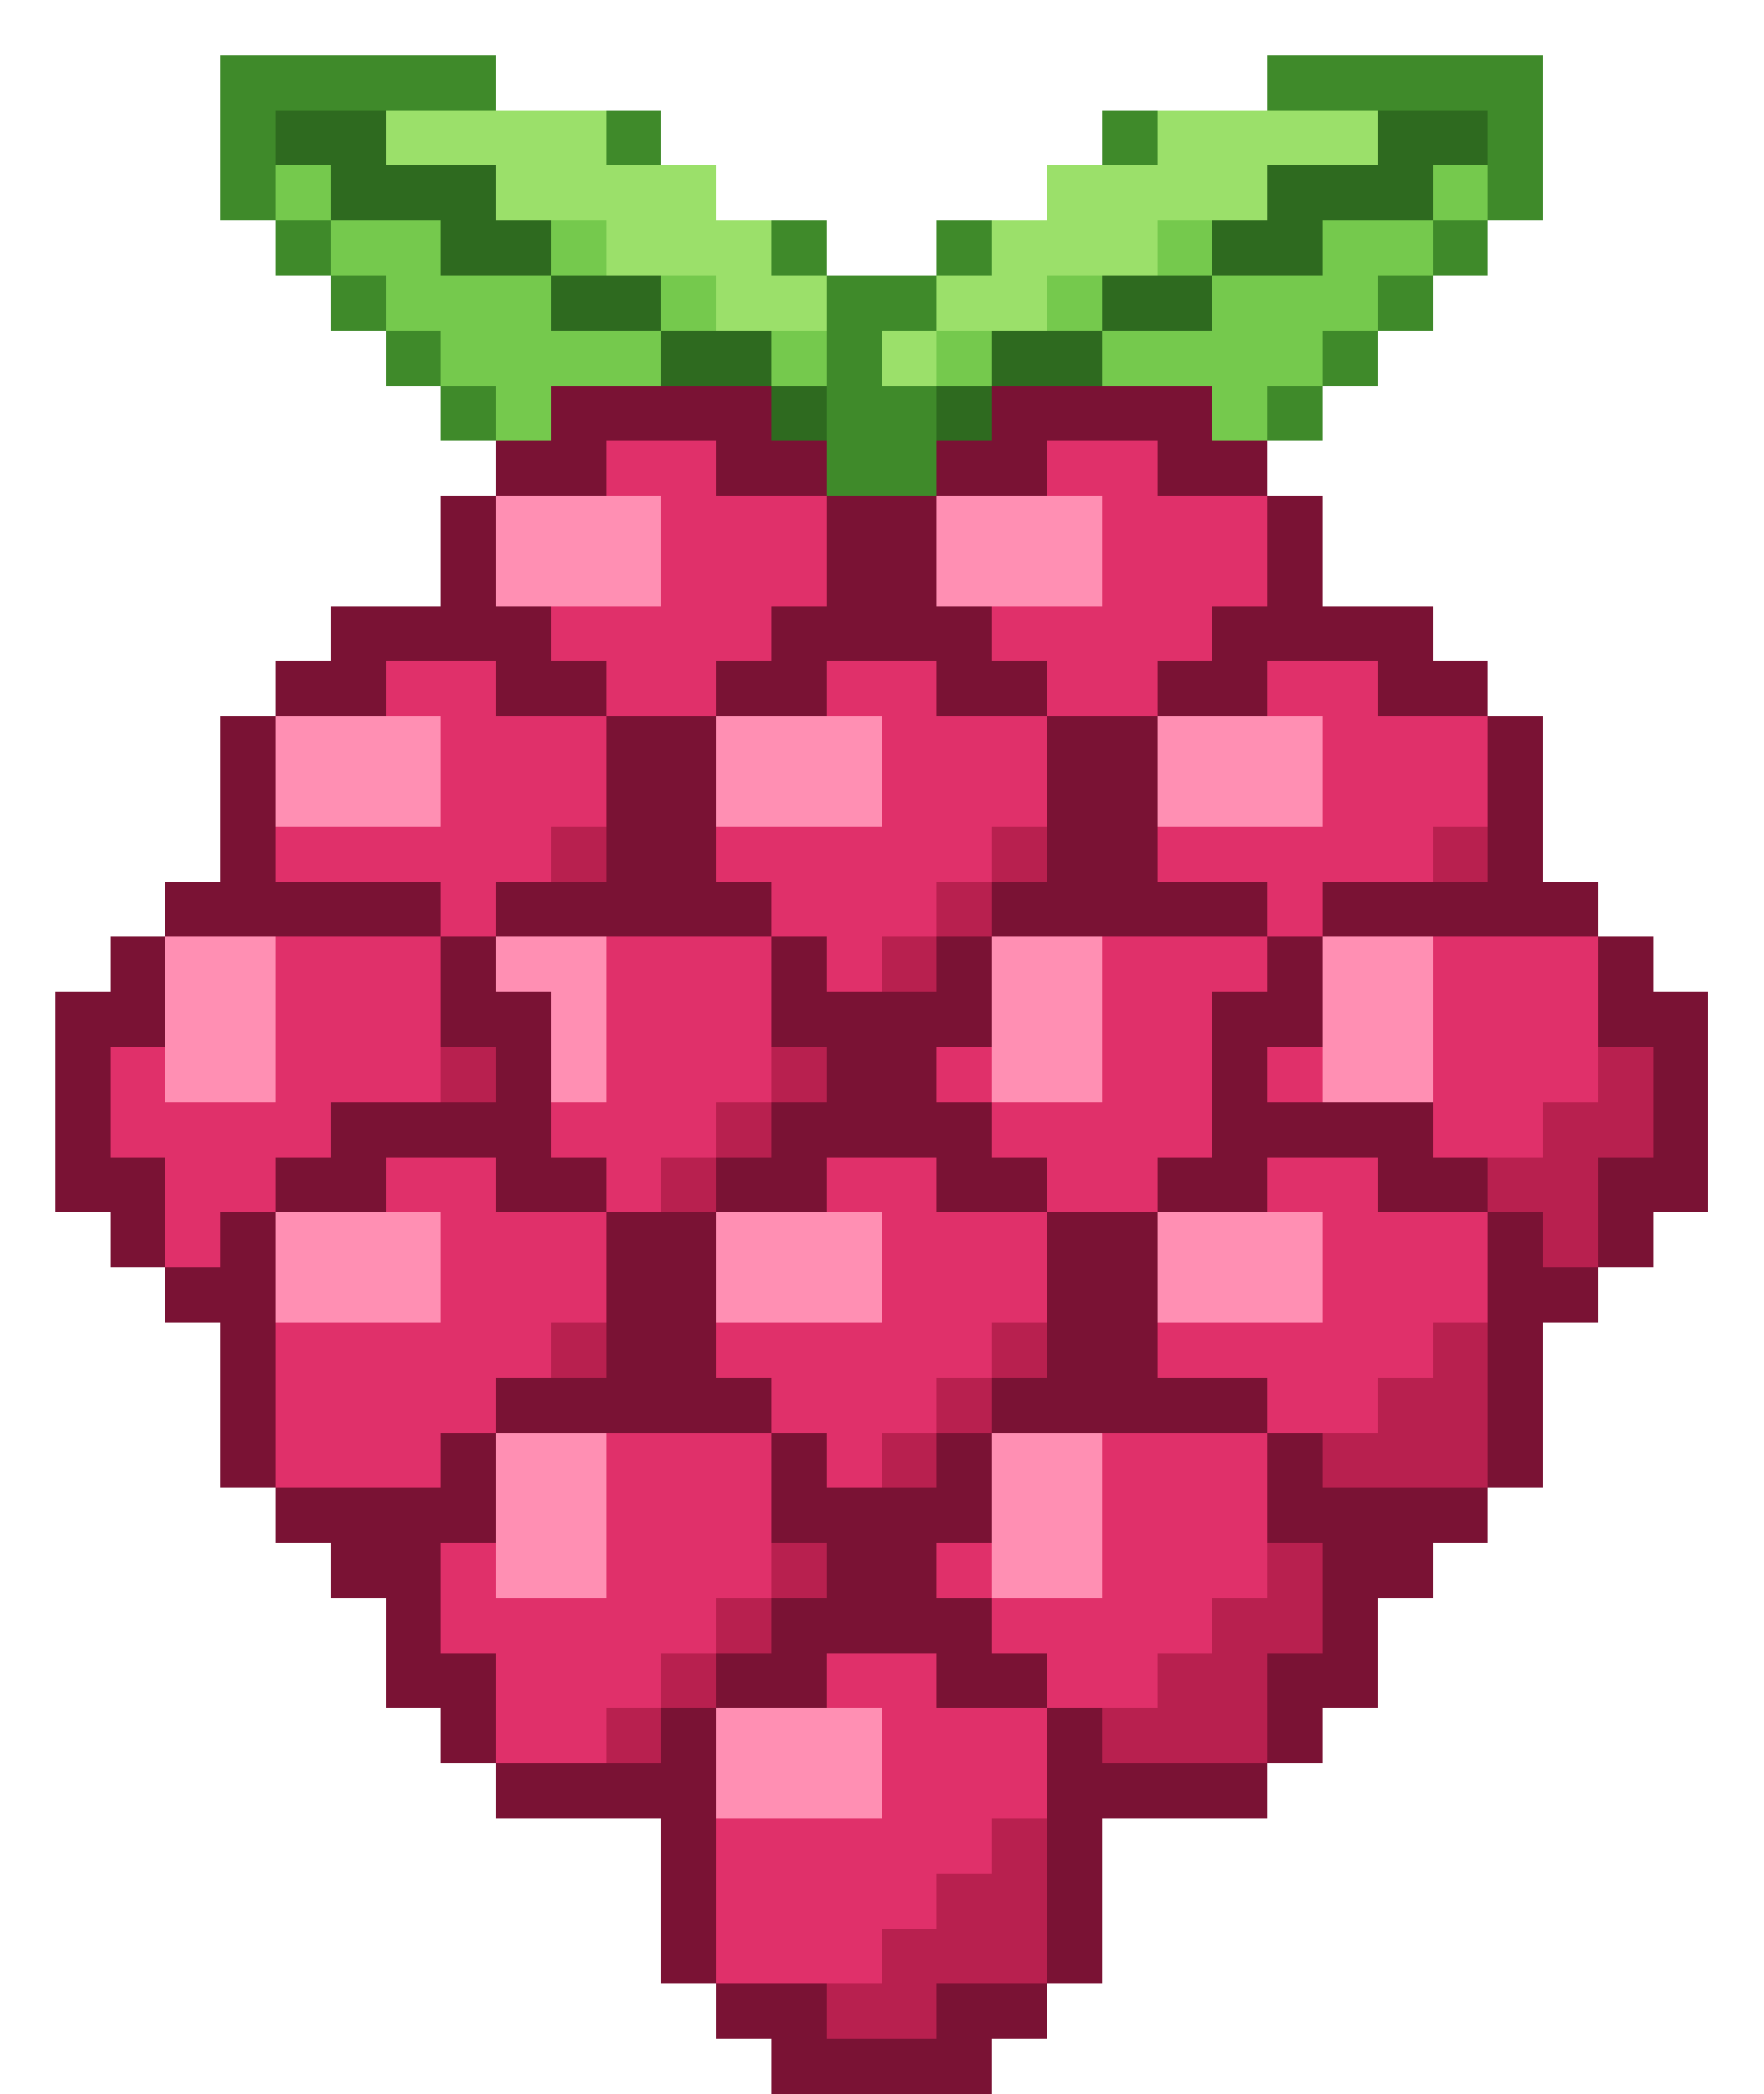
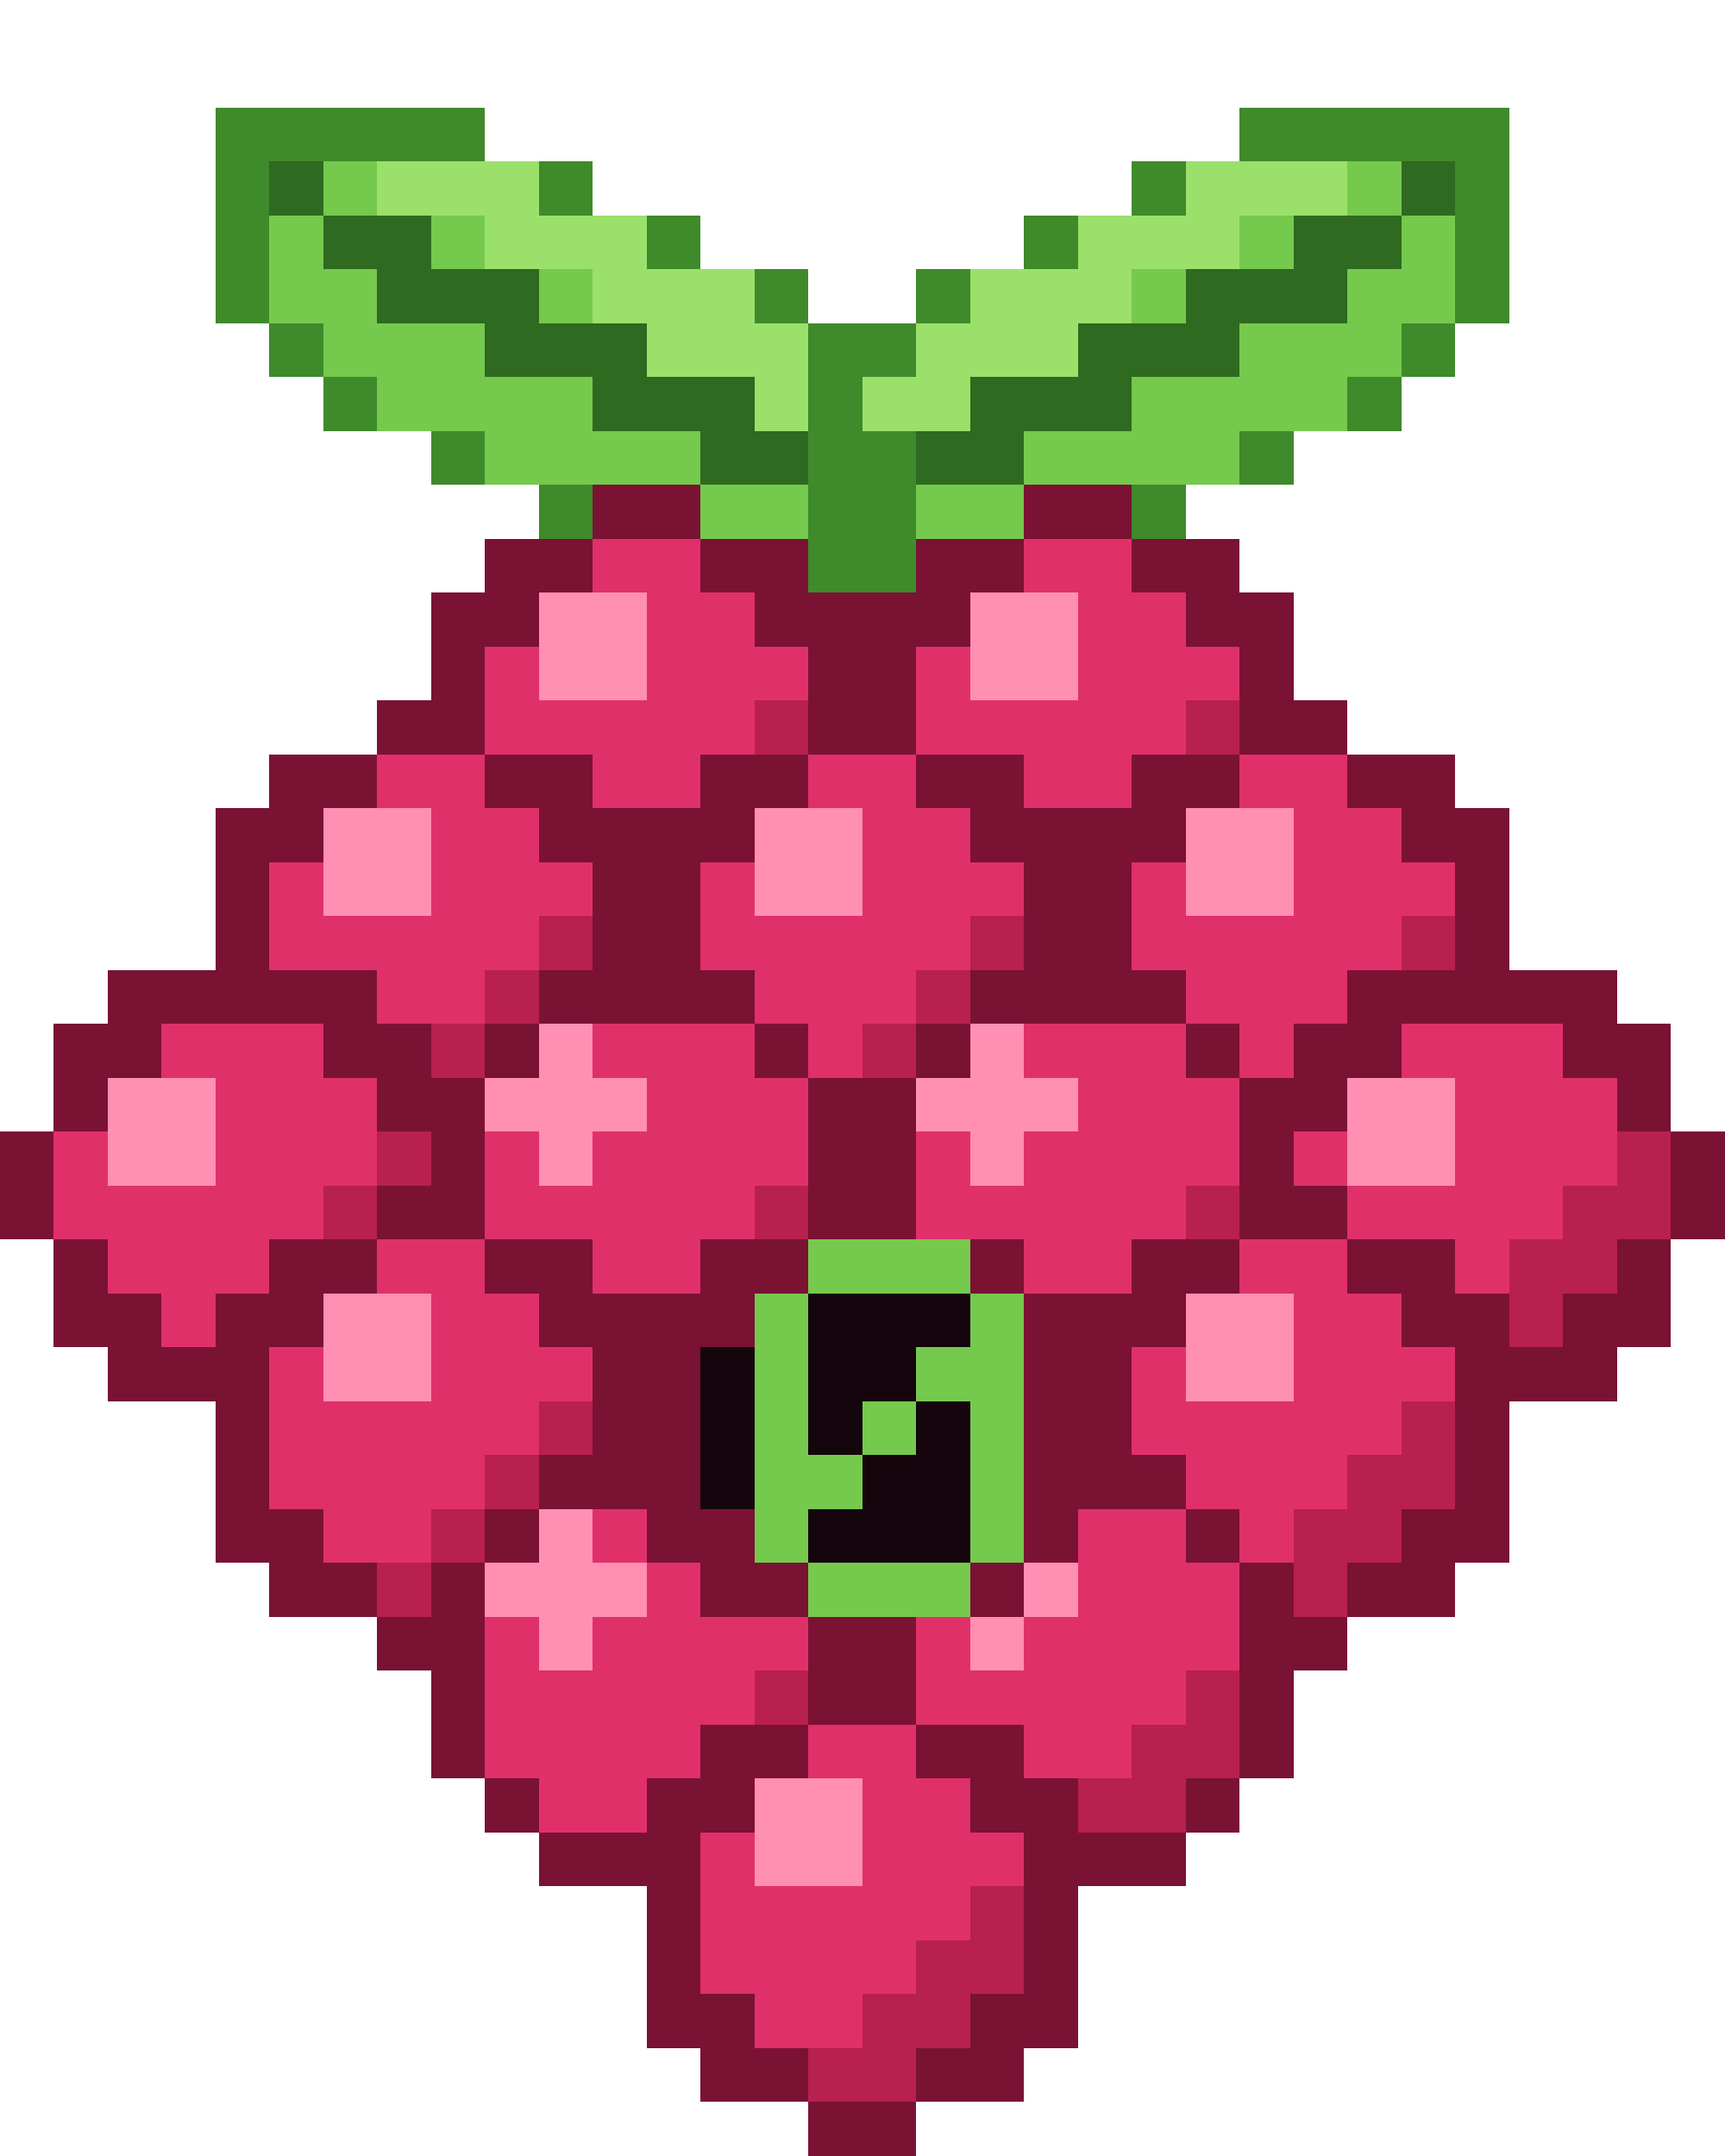
- <svg xmlns="http://www.w3.org/2000/svg" viewBox="0 0 32 38" shape-rendering="crispEdges">
-   <rect x="4" y="1" width="5" height="1" fill="#3f8a2a" />
-   <rect x="23" y="1" width="5" height="1" fill="#3f8a2a" />
-   <rect x="4" y="2" width="1" height="1" fill="#3f8a2a" />
-   <rect x="5" y="2" width="2" height="1" fill="#2e6a1f" />
-   <rect x="7" y="2" width="4" height="1" fill="#9be06a" />
-   <rect x="11" y="2" width="1" height="1" fill="#3f8a2a" />
-   <rect x="20" y="2" width="1" height="1" fill="#3f8a2a" />
-   <rect x="21" y="2" width="4" height="1" fill="#9be06a" />
-   <rect x="25" y="2" width="2" height="1" fill="#2e6a1f" />
-   <rect x="27" y="2" width="1" height="1" fill="#3f8a2a" />
+ <svg xmlns="http://www.w3.org/2000/svg" viewBox="0 0 32 40" shape-rendering="crispEdges">
+   <rect x="4" y="2" width="5" height="1" fill="#3f8a2a" />
+   <rect x="23" y="2" width="5" height="1" fill="#3f8a2a" />
  <rect x="4" y="3" width="1" height="1" fill="#3f8a2a" />
-   <rect x="5" y="3" width="1" height="1" fill="#75c94d" />
-   <rect x="6" y="3" width="3" height="1" fill="#2e6a1f" />
-   <rect x="9" y="3" width="4" height="1" fill="#9be06a" />
-   <rect x="19" y="3" width="4" height="1" fill="#9be06a" />
-   <rect x="23" y="3" width="3" height="1" fill="#2e6a1f" />
-   <rect x="26" y="3" width="1" height="1" fill="#75c94d" />
+   <rect x="5" y="3" width="1" height="1" fill="#2e6a1f" />
+   <rect x="6" y="3" width="1" height="1" fill="#75c94d" />
+   <rect x="7" y="3" width="3" height="1" fill="#9be06a" />
+   <rect x="10" y="3" width="1" height="1" fill="#3f8a2a" />
+   <rect x="21" y="3" width="1" height="1" fill="#3f8a2a" />
+   <rect x="22" y="3" width="3" height="1" fill="#9be06a" />
+   <rect x="25" y="3" width="1" height="1" fill="#75c94d" />
+   <rect x="26" y="3" width="1" height="1" fill="#2e6a1f" />
  <rect x="27" y="3" width="1" height="1" fill="#3f8a2a" />
-   <rect x="5" y="4" width="1" height="1" fill="#3f8a2a" />
-   <rect x="6" y="4" width="2" height="1" fill="#75c94d" />
-   <rect x="8" y="4" width="2" height="1" fill="#2e6a1f" />
-   <rect x="10" y="4" width="1" height="1" fill="#75c94d" />
-   <rect x="11" y="4" width="3" height="1" fill="#9be06a" />
-   <rect x="14" y="4" width="1" height="1" fill="#3f8a2a" />
-   <rect x="17" y="4" width="1" height="1" fill="#3f8a2a" />
-   <rect x="18" y="4" width="3" height="1" fill="#9be06a" />
-   <rect x="21" y="4" width="1" height="1" fill="#75c94d" />
-   <rect x="22" y="4" width="2" height="1" fill="#2e6a1f" />
-   <rect x="24" y="4" width="2" height="1" fill="#75c94d" />
-   <rect x="26" y="4" width="1" height="1" fill="#3f8a2a" />
-   <rect x="6" y="5" width="1" height="1" fill="#3f8a2a" />
-   <rect x="7" y="5" width="3" height="1" fill="#75c94d" />
-   <rect x="10" y="5" width="2" height="1" fill="#2e6a1f" />
-   <rect x="12" y="5" width="1" height="1" fill="#75c94d" />
-   <rect x="13" y="5" width="2" height="1" fill="#9be06a" />
-   <rect x="15" y="5" width="2" height="1" fill="#3f8a2a" />
-   <rect x="17" y="5" width="2" height="1" fill="#9be06a" />
-   <rect x="19" y="5" width="1" height="1" fill="#75c94d" />
-   <rect x="20" y="5" width="2" height="1" fill="#2e6a1f" />
-   <rect x="22" y="5" width="3" height="1" fill="#75c94d" />
-   <rect x="25" y="5" width="1" height="1" fill="#3f8a2a" />
-   <rect x="7" y="6" width="1" height="1" fill="#3f8a2a" />
-   <rect x="8" y="6" width="4" height="1" fill="#75c94d" />
-   <rect x="12" y="6" width="2" height="1" fill="#2e6a1f" />
-   <rect x="14" y="6" width="1" height="1" fill="#75c94d" />
-   <rect x="15" y="6" width="1" height="1" fill="#3f8a2a" />
-   <rect x="16" y="6" width="1" height="1" fill="#9be06a" />
-   <rect x="17" y="6" width="1" height="1" fill="#75c94d" />
-   <rect x="18" y="6" width="2" height="1" fill="#2e6a1f" />
-   <rect x="20" y="6" width="4" height="1" fill="#75c94d" />
-   <rect x="24" y="6" width="1" height="1" fill="#3f8a2a" />
-   <rect x="8" y="7" width="1" height="1" fill="#3f8a2a" />
-   <rect x="9" y="7" width="1" height="1" fill="#75c94d" />
-   <rect x="10" y="7" width="4" height="1" fill="#7a1234" />
-   <rect x="14" y="7" width="1" height="1" fill="#2e6a1f" />
-   <rect x="15" y="7" width="2" height="1" fill="#3f8a2a" />
-   <rect x="17" y="7" width="1" height="1" fill="#2e6a1f" />
-   <rect x="18" y="7" width="4" height="1" fill="#7a1234" />
-   <rect x="22" y="7" width="1" height="1" fill="#75c94d" />
-   <rect x="23" y="7" width="1" height="1" fill="#3f8a2a" />
-   <rect x="9" y="8" width="2" height="1" fill="#7a1234" />
-   <rect x="11" y="8" width="2" height="1" fill="#e0306a" />
-   <rect x="13" y="8" width="2" height="1" fill="#7a1234" />
+   <rect x="4" y="4" width="1" height="1" fill="#3f8a2a" />
+   <rect x="5" y="4" width="1" height="1" fill="#75c94d" />
+   <rect x="6" y="4" width="2" height="1" fill="#2e6a1f" />
+   <rect x="8" y="4" width="1" height="1" fill="#75c94d" />
+   <rect x="9" y="4" width="3" height="1" fill="#9be06a" />
+   <rect x="12" y="4" width="1" height="1" fill="#3f8a2a" />
+   <rect x="19" y="4" width="1" height="1" fill="#3f8a2a" />
+   <rect x="20" y="4" width="3" height="1" fill="#9be06a" />
+   <rect x="23" y="4" width="1" height="1" fill="#75c94d" />
+   <rect x="24" y="4" width="2" height="1" fill="#2e6a1f" />
+   <rect x="26" y="4" width="1" height="1" fill="#75c94d" />
+   <rect x="27" y="4" width="1" height="1" fill="#3f8a2a" />
+   <rect x="4" y="5" width="1" height="1" fill="#3f8a2a" />
+   <rect x="5" y="5" width="2" height="1" fill="#75c94d" />
+   <rect x="7" y="5" width="3" height="1" fill="#2e6a1f" />
+   <rect x="10" y="5" width="1" height="1" fill="#75c94d" />
+   <rect x="11" y="5" width="3" height="1" fill="#9be06a" />
+   <rect x="14" y="5" width="1" height="1" fill="#3f8a2a" />
+   <rect x="17" y="5" width="1" height="1" fill="#3f8a2a" />
+   <rect x="18" y="5" width="3" height="1" fill="#9be06a" />
+   <rect x="21" y="5" width="1" height="1" fill="#75c94d" />
+   <rect x="22" y="5" width="3" height="1" fill="#2e6a1f" />
+   <rect x="25" y="5" width="2" height="1" fill="#75c94d" />
+   <rect x="27" y="5" width="1" height="1" fill="#3f8a2a" />
+   <rect x="5" y="6" width="1" height="1" fill="#3f8a2a" />
+   <rect x="6" y="6" width="3" height="1" fill="#75c94d" />
+   <rect x="9" y="6" width="3" height="1" fill="#2e6a1f" />
+   <rect x="12" y="6" width="3" height="1" fill="#9be06a" />
+   <rect x="15" y="6" width="2" height="1" fill="#3f8a2a" />
+   <rect x="17" y="6" width="3" height="1" fill="#9be06a" />
+   <rect x="20" y="6" width="3" height="1" fill="#2e6a1f" />
+   <rect x="23" y="6" width="3" height="1" fill="#75c94d" />
+   <rect x="26" y="6" width="1" height="1" fill="#3f8a2a" />
+   <rect x="6" y="7" width="1" height="1" fill="#3f8a2a" />
+   <rect x="7" y="7" width="4" height="1" fill="#75c94d" />
+   <rect x="11" y="7" width="3" height="1" fill="#2e6a1f" />
+   <rect x="14" y="7" width="1" height="1" fill="#9be06a" />
+   <rect x="15" y="7" width="1" height="1" fill="#3f8a2a" />
+   <rect x="16" y="7" width="2" height="1" fill="#9be06a" />
+   <rect x="18" y="7" width="3" height="1" fill="#2e6a1f" />
+   <rect x="21" y="7" width="4" height="1" fill="#75c94d" />
+   <rect x="25" y="7" width="1" height="1" fill="#3f8a2a" />
+   <rect x="8" y="8" width="1" height="1" fill="#3f8a2a" />
+   <rect x="9" y="8" width="4" height="1" fill="#75c94d" />
+   <rect x="13" y="8" width="2" height="1" fill="#2e6a1f" />
  <rect x="15" y="8" width="2" height="1" fill="#3f8a2a" />
-   <rect x="17" y="8" width="2" height="1" fill="#7a1234" />
-   <rect x="19" y="8" width="2" height="1" fill="#e0306a" />
-   <rect x="21" y="8" width="2" height="1" fill="#7a1234" />
-   <rect x="8" y="9" width="1" height="1" fill="#7a1234" />
-   <rect x="9" y="9" width="3" height="1" fill="#ff8fb3" />
-   <rect x="12" y="9" width="3" height="1" fill="#e0306a" />
-   <rect x="15" y="9" width="2" height="1" fill="#7a1234" />
-   <rect x="17" y="9" width="3" height="1" fill="#ff8fb3" />
-   <rect x="20" y="9" width="3" height="1" fill="#e0306a" />
-   <rect x="23" y="9" width="1" height="1" fill="#7a1234" />
-   <rect x="8" y="10" width="1" height="1" fill="#7a1234" />
-   <rect x="9" y="10" width="3" height="1" fill="#ff8fb3" />
-   <rect x="12" y="10" width="3" height="1" fill="#e0306a" />
-   <rect x="15" y="10" width="2" height="1" fill="#7a1234" />
-   <rect x="17" y="10" width="3" height="1" fill="#ff8fb3" />
-   <rect x="20" y="10" width="3" height="1" fill="#e0306a" />
-   <rect x="23" y="10" width="1" height="1" fill="#7a1234" />
-   <rect x="6" y="11" width="4" height="1" fill="#7a1234" />
-   <rect x="10" y="11" width="4" height="1" fill="#e0306a" />
+   <rect x="17" y="8" width="2" height="1" fill="#2e6a1f" />
+   <rect x="19" y="8" width="4" height="1" fill="#75c94d" />
+   <rect x="23" y="8" width="1" height="1" fill="#3f8a2a" />
+   <rect x="10" y="9" width="1" height="1" fill="#3f8a2a" />
+   <rect x="11" y="9" width="2" height="1" fill="#7a1234" />
+   <rect x="13" y="9" width="2" height="1" fill="#75c94d" />
+   <rect x="15" y="9" width="2" height="1" fill="#3f8a2a" />
+   <rect x="17" y="9" width="2" height="1" fill="#75c94d" />
+   <rect x="19" y="9" width="2" height="1" fill="#7a1234" />
+   <rect x="21" y="9" width="1" height="1" fill="#3f8a2a" />
+   <rect x="9" y="10" width="2" height="1" fill="#7a1234" />
+   <rect x="11" y="10" width="2" height="1" fill="#e0306a" />
+   <rect x="13" y="10" width="2" height="1" fill="#7a1234" />
+   <rect x="15" y="10" width="2" height="1" fill="#3f8a2a" />
+   <rect x="17" y="10" width="2" height="1" fill="#7a1234" />
+   <rect x="19" y="10" width="2" height="1" fill="#e0306a" />
+   <rect x="21" y="10" width="2" height="1" fill="#7a1234" />
+   <rect x="8" y="11" width="2" height="1" fill="#7a1234" />
+   <rect x="10" y="11" width="2" height="1" fill="#ff8fb3" />
+   <rect x="12" y="11" width="2" height="1" fill="#e0306a" />
  <rect x="14" y="11" width="4" height="1" fill="#7a1234" />
-   <rect x="18" y="11" width="4" height="1" fill="#e0306a" />
-   <rect x="22" y="11" width="4" height="1" fill="#7a1234" />
-   <rect x="5" y="12" width="2" height="1" fill="#7a1234" />
-   <rect x="7" y="12" width="2" height="1" fill="#e0306a" />
-   <rect x="9" y="12" width="2" height="1" fill="#7a1234" />
-   <rect x="11" y="12" width="2" height="1" fill="#e0306a" />
-   <rect x="13" y="12" width="2" height="1" fill="#7a1234" />
-   <rect x="15" y="12" width="2" height="1" fill="#e0306a" />
-   <rect x="17" y="12" width="2" height="1" fill="#7a1234" />
-   <rect x="19" y="12" width="2" height="1" fill="#e0306a" />
-   <rect x="21" y="12" width="2" height="1" fill="#7a1234" />
-   <rect x="23" y="12" width="2" height="1" fill="#e0306a" />
-   <rect x="25" y="12" width="2" height="1" fill="#7a1234" />
-   <rect x="4" y="13" width="1" height="1" fill="#7a1234" />
-   <rect x="5" y="13" width="3" height="1" fill="#ff8fb3" />
-   <rect x="8" y="13" width="3" height="1" fill="#e0306a" />
-   <rect x="11" y="13" width="2" height="1" fill="#7a1234" />
-   <rect x="13" y="13" width="3" height="1" fill="#ff8fb3" />
-   <rect x="16" y="13" width="3" height="1" fill="#e0306a" />
-   <rect x="19" y="13" width="2" height="1" fill="#7a1234" />
-   <rect x="21" y="13" width="3" height="1" fill="#ff8fb3" />
-   <rect x="24" y="13" width="3" height="1" fill="#e0306a" />
-   <rect x="27" y="13" width="1" height="1" fill="#7a1234" />
-   <rect x="4" y="14" width="1" height="1" fill="#7a1234" />
-   <rect x="5" y="14" width="3" height="1" fill="#ff8fb3" />
-   <rect x="8" y="14" width="3" height="1" fill="#e0306a" />
-   <rect x="11" y="14" width="2" height="1" fill="#7a1234" />
-   <rect x="13" y="14" width="3" height="1" fill="#ff8fb3" />
-   <rect x="16" y="14" width="3" height="1" fill="#e0306a" />
-   <rect x="19" y="14" width="2" height="1" fill="#7a1234" />
-   <rect x="21" y="14" width="3" height="1" fill="#ff8fb3" />
-   <rect x="24" y="14" width="3" height="1" fill="#e0306a" />
-   <rect x="27" y="14" width="1" height="1" fill="#7a1234" />
-   <rect x="4" y="15" width="1" height="1" fill="#7a1234" />
-   <rect x="5" y="15" width="5" height="1" fill="#e0306a" />
-   <rect x="10" y="15" width="1" height="1" fill="#b8204f" />
-   <rect x="11" y="15" width="2" height="1" fill="#7a1234" />
-   <rect x="13" y="15" width="5" height="1" fill="#e0306a" />
-   <rect x="18" y="15" width="1" height="1" fill="#b8204f" />
-   <rect x="19" y="15" width="2" height="1" fill="#7a1234" />
-   <rect x="21" y="15" width="5" height="1" fill="#e0306a" />
-   <rect x="26" y="15" width="1" height="1" fill="#b8204f" />
-   <rect x="27" y="15" width="1" height="1" fill="#7a1234" />
-   <rect x="3" y="16" width="5" height="1" fill="#7a1234" />
-   <rect x="8" y="16" width="1" height="1" fill="#e0306a" />
-   <rect x="9" y="16" width="5" height="1" fill="#7a1234" />
-   <rect x="14" y="16" width="3" height="1" fill="#e0306a" />
-   <rect x="17" y="16" width="1" height="1" fill="#b8204f" />
-   <rect x="18" y="16" width="5" height="1" fill="#7a1234" />
-   <rect x="23" y="16" width="1" height="1" fill="#e0306a" />
-   <rect x="24" y="16" width="5" height="1" fill="#7a1234" />
-   <rect x="2" y="17" width="1" height="1" fill="#7a1234" />
-   <rect x="3" y="17" width="2" height="1" fill="#ff8fb3" />
-   <rect x="5" y="17" width="3" height="1" fill="#e0306a" />
-   <rect x="8" y="17" width="1" height="1" fill="#7a1234" />
-   <rect x="9" y="17" width="2" height="1" fill="#ff8fb3" />
-   <rect x="11" y="17" width="3" height="1" fill="#e0306a" />
-   <rect x="14" y="17" width="1" height="1" fill="#7a1234" />
-   <rect x="15" y="17" width="1" height="1" fill="#e0306a" />
-   <rect x="16" y="17" width="1" height="1" fill="#b8204f" />
-   <rect x="17" y="17" width="1" height="1" fill="#7a1234" />
-   <rect x="18" y="17" width="2" height="1" fill="#ff8fb3" />
-   <rect x="20" y="17" width="3" height="1" fill="#e0306a" />
-   <rect x="23" y="17" width="1" height="1" fill="#7a1234" />
-   <rect x="24" y="17" width="2" height="1" fill="#ff8fb3" />
-   <rect x="26" y="17" width="3" height="1" fill="#e0306a" />
-   <rect x="29" y="17" width="1" height="1" fill="#7a1234" />
-   <rect x="1" y="18" width="2" height="1" fill="#7a1234" />
-   <rect x="3" y="18" width="2" height="1" fill="#ff8fb3" />
-   <rect x="5" y="18" width="3" height="1" fill="#e0306a" />
-   <rect x="8" y="18" width="2" height="1" fill="#7a1234" />
-   <rect x="10" y="18" width="1" height="1" fill="#ff8fb3" />
-   <rect x="11" y="18" width="3" height="1" fill="#e0306a" />
-   <rect x="14" y="18" width="4" height="1" fill="#7a1234" />
-   <rect x="18" y="18" width="2" height="1" fill="#ff8fb3" />
-   <rect x="20" y="18" width="2" height="1" fill="#e0306a" />
-   <rect x="22" y="18" width="2" height="1" fill="#7a1234" />
-   <rect x="24" y="18" width="2" height="1" fill="#ff8fb3" />
-   <rect x="26" y="18" width="3" height="1" fill="#e0306a" />
-   <rect x="29" y="18" width="2" height="1" fill="#7a1234" />
-   <rect x="1" y="19" width="1" height="1" fill="#7a1234" />
-   <rect x="2" y="19" width="1" height="1" fill="#e0306a" />
-   <rect x="3" y="19" width="2" height="1" fill="#ff8fb3" />
-   <rect x="5" y="19" width="3" height="1" fill="#e0306a" />
+   <rect x="18" y="11" width="2" height="1" fill="#ff8fb3" />
+   <rect x="20" y="11" width="2" height="1" fill="#e0306a" />
+   <rect x="22" y="11" width="2" height="1" fill="#7a1234" />
+   <rect x="8" y="12" width="1" height="1" fill="#7a1234" />
+   <rect x="9" y="12" width="1" height="1" fill="#e0306a" />
+   <rect x="10" y="12" width="2" height="1" fill="#ff8fb3" />
+   <rect x="12" y="12" width="3" height="1" fill="#e0306a" />
+   <rect x="15" y="12" width="2" height="1" fill="#7a1234" />
+   <rect x="17" y="12" width="1" height="1" fill="#e0306a" />
+   <rect x="18" y="12" width="2" height="1" fill="#ff8fb3" />
+   <rect x="20" y="12" width="3" height="1" fill="#e0306a" />
+   <rect x="23" y="12" width="1" height="1" fill="#7a1234" />
+   <rect x="7" y="13" width="2" height="1" fill="#7a1234" />
+   <rect x="9" y="13" width="5" height="1" fill="#e0306a" />
+   <rect x="14" y="13" width="1" height="1" fill="#b8204f" />
+   <rect x="15" y="13" width="2" height="1" fill="#7a1234" />
+   <rect x="17" y="13" width="5" height="1" fill="#e0306a" />
+   <rect x="22" y="13" width="1" height="1" fill="#b8204f" />
+   <rect x="23" y="13" width="2" height="1" fill="#7a1234" />
+   <rect x="5" y="14" width="2" height="1" fill="#7a1234" />
+   <rect x="7" y="14" width="2" height="1" fill="#e0306a" />
+   <rect x="9" y="14" width="2" height="1" fill="#7a1234" />
+   <rect x="11" y="14" width="2" height="1" fill="#e0306a" />
+   <rect x="13" y="14" width="2" height="1" fill="#7a1234" />
+   <rect x="15" y="14" width="2" height="1" fill="#e0306a" />
+   <rect x="17" y="14" width="2" height="1" fill="#7a1234" />
+   <rect x="19" y="14" width="2" height="1" fill="#e0306a" />
+   <rect x="21" y="14" width="2" height="1" fill="#7a1234" />
+   <rect x="23" y="14" width="2" height="1" fill="#e0306a" />
+   <rect x="25" y="14" width="2" height="1" fill="#7a1234" />
+   <rect x="4" y="15" width="2" height="1" fill="#7a1234" />
+   <rect x="6" y="15" width="2" height="1" fill="#ff8fb3" />
+   <rect x="8" y="15" width="2" height="1" fill="#e0306a" />
+   <rect x="10" y="15" width="4" height="1" fill="#7a1234" />
+   <rect x="14" y="15" width="2" height="1" fill="#ff8fb3" />
+   <rect x="16" y="15" width="2" height="1" fill="#e0306a" />
+   <rect x="18" y="15" width="4" height="1" fill="#7a1234" />
+   <rect x="22" y="15" width="2" height="1" fill="#ff8fb3" />
+   <rect x="24" y="15" width="2" height="1" fill="#e0306a" />
+   <rect x="26" y="15" width="2" height="1" fill="#7a1234" />
+   <rect x="4" y="16" width="1" height="1" fill="#7a1234" />
+   <rect x="5" y="16" width="1" height="1" fill="#e0306a" />
+   <rect x="6" y="16" width="2" height="1" fill="#ff8fb3" />
+   <rect x="8" y="16" width="3" height="1" fill="#e0306a" />
+   <rect x="11" y="16" width="2" height="1" fill="#7a1234" />
+   <rect x="13" y="16" width="1" height="1" fill="#e0306a" />
+   <rect x="14" y="16" width="2" height="1" fill="#ff8fb3" />
+   <rect x="16" y="16" width="3" height="1" fill="#e0306a" />
+   <rect x="19" y="16" width="2" height="1" fill="#7a1234" />
+   <rect x="21" y="16" width="1" height="1" fill="#e0306a" />
+   <rect x="22" y="16" width="2" height="1" fill="#ff8fb3" />
+   <rect x="24" y="16" width="3" height="1" fill="#e0306a" />
+   <rect x="27" y="16" width="1" height="1" fill="#7a1234" />
+   <rect x="4" y="17" width="1" height="1" fill="#7a1234" />
+   <rect x="5" y="17" width="5" height="1" fill="#e0306a" />
+   <rect x="10" y="17" width="1" height="1" fill="#b8204f" />
+   <rect x="11" y="17" width="2" height="1" fill="#7a1234" />
+   <rect x="13" y="17" width="5" height="1" fill="#e0306a" />
+   <rect x="18" y="17" width="1" height="1" fill="#b8204f" />
+   <rect x="19" y="17" width="2" height="1" fill="#7a1234" />
+   <rect x="21" y="17" width="5" height="1" fill="#e0306a" />
+   <rect x="26" y="17" width="1" height="1" fill="#b8204f" />
+   <rect x="27" y="17" width="1" height="1" fill="#7a1234" />
+   <rect x="2" y="18" width="5" height="1" fill="#7a1234" />
+   <rect x="7" y="18" width="2" height="1" fill="#e0306a" />
+   <rect x="9" y="18" width="1" height="1" fill="#b8204f" />
+   <rect x="10" y="18" width="4" height="1" fill="#7a1234" />
+   <rect x="14" y="18" width="3" height="1" fill="#e0306a" />
+   <rect x="17" y="18" width="1" height="1" fill="#b8204f" />
+   <rect x="18" y="18" width="4" height="1" fill="#7a1234" />
+   <rect x="22" y="18" width="3" height="1" fill="#e0306a" />
+   <rect x="25" y="18" width="5" height="1" fill="#7a1234" />
+   <rect x="1" y="19" width="2" height="1" fill="#7a1234" />
+   <rect x="3" y="19" width="3" height="1" fill="#e0306a" />
+   <rect x="6" y="19" width="2" height="1" fill="#7a1234" />
  <rect x="8" y="19" width="1" height="1" fill="#b8204f" />
  <rect x="9" y="19" width="1" height="1" fill="#7a1234" />
  <rect x="10" y="19" width="1" height="1" fill="#ff8fb3" />
  <rect x="11" y="19" width="3" height="1" fill="#e0306a" />
-   <rect x="14" y="19" width="1" height="1" fill="#b8204f" />
-   <rect x="15" y="19" width="2" height="1" fill="#7a1234" />
-   <rect x="17" y="19" width="1" height="1" fill="#e0306a" />
-   <rect x="18" y="19" width="2" height="1" fill="#ff8fb3" />
-   <rect x="20" y="19" width="2" height="1" fill="#e0306a" />
+   <rect x="14" y="19" width="1" height="1" fill="#7a1234" />
+   <rect x="15" y="19" width="1" height="1" fill="#e0306a" />
+   <rect x="16" y="19" width="1" height="1" fill="#b8204f" />
+   <rect x="17" y="19" width="1" height="1" fill="#7a1234" />
+   <rect x="18" y="19" width="1" height="1" fill="#ff8fb3" />
+   <rect x="19" y="19" width="3" height="1" fill="#e0306a" />
  <rect x="22" y="19" width="1" height="1" fill="#7a1234" />
  <rect x="23" y="19" width="1" height="1" fill="#e0306a" />
-   <rect x="24" y="19" width="2" height="1" fill="#ff8fb3" />
+   <rect x="24" y="19" width="2" height="1" fill="#7a1234" />
  <rect x="26" y="19" width="3" height="1" fill="#e0306a" />
-   <rect x="29" y="19" width="1" height="1" fill="#b8204f" />
-   <rect x="30" y="19" width="1" height="1" fill="#7a1234" />
+   <rect x="29" y="19" width="2" height="1" fill="#7a1234" />
  <rect x="1" y="20" width="1" height="1" fill="#7a1234" />
-   <rect x="2" y="20" width="4" height="1" fill="#e0306a" />
-   <rect x="6" y="20" width="4" height="1" fill="#7a1234" />
-   <rect x="10" y="20" width="3" height="1" fill="#e0306a" />
-   <rect x="13" y="20" width="1" height="1" fill="#b8204f" />
-   <rect x="14" y="20" width="4" height="1" fill="#7a1234" />
-   <rect x="18" y="20" width="4" height="1" fill="#e0306a" />
-   <rect x="22" y="20" width="4" height="1" fill="#7a1234" />
-   <rect x="26" y="20" width="2" height="1" fill="#e0306a" />
-   <rect x="28" y="20" width="2" height="1" fill="#b8204f" />
+   <rect x="2" y="20" width="2" height="1" fill="#ff8fb3" />
+   <rect x="4" y="20" width="3" height="1" fill="#e0306a" />
+   <rect x="7" y="20" width="2" height="1" fill="#7a1234" />
+   <rect x="9" y="20" width="3" height="1" fill="#ff8fb3" />
+   <rect x="12" y="20" width="3" height="1" fill="#e0306a" />
+   <rect x="15" y="20" width="2" height="1" fill="#7a1234" />
+   <rect x="17" y="20" width="3" height="1" fill="#ff8fb3" />
+   <rect x="20" y="20" width="3" height="1" fill="#e0306a" />
+   <rect x="23" y="20" width="2" height="1" fill="#7a1234" />
+   <rect x="25" y="20" width="2" height="1" fill="#ff8fb3" />
+   <rect x="27" y="20" width="3" height="1" fill="#e0306a" />
  <rect x="30" y="20" width="1" height="1" fill="#7a1234" />
-   <rect x="1" y="21" width="2" height="1" fill="#7a1234" />
-   <rect x="3" y="21" width="2" height="1" fill="#e0306a" />
-   <rect x="5" y="21" width="2" height="1" fill="#7a1234" />
-   <rect x="7" y="21" width="2" height="1" fill="#e0306a" />
-   <rect x="9" y="21" width="2" height="1" fill="#7a1234" />
-   <rect x="11" y="21" width="1" height="1" fill="#e0306a" />
-   <rect x="12" y="21" width="1" height="1" fill="#b8204f" />
-   <rect x="13" y="21" width="2" height="1" fill="#7a1234" />
-   <rect x="15" y="21" width="2" height="1" fill="#e0306a" />
-   <rect x="17" y="21" width="2" height="1" fill="#7a1234" />
-   <rect x="19" y="21" width="2" height="1" fill="#e0306a" />
-   <rect x="21" y="21" width="2" height="1" fill="#7a1234" />
-   <rect x="23" y="21" width="2" height="1" fill="#e0306a" />
-   <rect x="25" y="21" width="2" height="1" fill="#7a1234" />
-   <rect x="27" y="21" width="2" height="1" fill="#b8204f" />
-   <rect x="29" y="21" width="2" height="1" fill="#7a1234" />
-   <rect x="2" y="22" width="1" height="1" fill="#7a1234" />
-   <rect x="3" y="22" width="1" height="1" fill="#e0306a" />
-   <rect x="4" y="22" width="1" height="1" fill="#7a1234" />
-   <rect x="5" y="22" width="3" height="1" fill="#ff8fb3" />
-   <rect x="8" y="22" width="3" height="1" fill="#e0306a" />
-   <rect x="11" y="22" width="2" height="1" fill="#7a1234" />
-   <rect x="13" y="22" width="3" height="1" fill="#ff8fb3" />
-   <rect x="16" y="22" width="3" height="1" fill="#e0306a" />
-   <rect x="19" y="22" width="2" height="1" fill="#7a1234" />
-   <rect x="21" y="22" width="3" height="1" fill="#ff8fb3" />
-   <rect x="24" y="22" width="3" height="1" fill="#e0306a" />
-   <rect x="27" y="22" width="1" height="1" fill="#7a1234" />
-   <rect x="28" y="22" width="1" height="1" fill="#b8204f" />
-   <rect x="29" y="22" width="1" height="1" fill="#7a1234" />
-   <rect x="3" y="23" width="2" height="1" fill="#7a1234" />
-   <rect x="5" y="23" width="3" height="1" fill="#ff8fb3" />
-   <rect x="8" y="23" width="3" height="1" fill="#e0306a" />
-   <rect x="11" y="23" width="2" height="1" fill="#7a1234" />
-   <rect x="13" y="23" width="3" height="1" fill="#ff8fb3" />
-   <rect x="16" y="23" width="3" height="1" fill="#e0306a" />
-   <rect x="19" y="23" width="2" height="1" fill="#7a1234" />
-   <rect x="21" y="23" width="3" height="1" fill="#ff8fb3" />
-   <rect x="24" y="23" width="3" height="1" fill="#e0306a" />
-   <rect x="27" y="23" width="2" height="1" fill="#7a1234" />
-   <rect x="4" y="24" width="1" height="1" fill="#7a1234" />
-   <rect x="5" y="24" width="5" height="1" fill="#e0306a" />
-   <rect x="10" y="24" width="1" height="1" fill="#b8204f" />
-   <rect x="11" y="24" width="2" height="1" fill="#7a1234" />
-   <rect x="13" y="24" width="5" height="1" fill="#e0306a" />
-   <rect x="18" y="24" width="1" height="1" fill="#b8204f" />
-   <rect x="19" y="24" width="2" height="1" fill="#7a1234" />
-   <rect x="21" y="24" width="5" height="1" fill="#e0306a" />
-   <rect x="26" y="24" width="1" height="1" fill="#b8204f" />
-   <rect x="27" y="24" width="1" height="1" fill="#7a1234" />
-   <rect x="4" y="25" width="1" height="1" fill="#7a1234" />
-   <rect x="5" y="25" width="4" height="1" fill="#e0306a" />
-   <rect x="9" y="25" width="5" height="1" fill="#7a1234" />
-   <rect x="14" y="25" width="3" height="1" fill="#e0306a" />
-   <rect x="17" y="25" width="1" height="1" fill="#b8204f" />
-   <rect x="18" y="25" width="5" height="1" fill="#7a1234" />
-   <rect x="23" y="25" width="2" height="1" fill="#e0306a" />
-   <rect x="25" y="25" width="2" height="1" fill="#b8204f" />
-   <rect x="27" y="25" width="1" height="1" fill="#7a1234" />
+   <rect x="0" y="21" width="1" height="1" fill="#7a1234" />
+   <rect x="1" y="21" width="1" height="1" fill="#e0306a" />
+   <rect x="2" y="21" width="2" height="1" fill="#ff8fb3" />
+   <rect x="4" y="21" width="3" height="1" fill="#e0306a" />
+   <rect x="7" y="21" width="1" height="1" fill="#b8204f" />
+   <rect x="8" y="21" width="1" height="1" fill="#7a1234" />
+   <rect x="9" y="21" width="1" height="1" fill="#e0306a" />
+   <rect x="10" y="21" width="1" height="1" fill="#ff8fb3" />
+   <rect x="11" y="21" width="4" height="1" fill="#e0306a" />
+   <rect x="15" y="21" width="2" height="1" fill="#7a1234" />
+   <rect x="17" y="21" width="1" height="1" fill="#e0306a" />
+   <rect x="18" y="21" width="1" height="1" fill="#ff8fb3" />
+   <rect x="19" y="21" width="4" height="1" fill="#e0306a" />
+   <rect x="23" y="21" width="1" height="1" fill="#7a1234" />
+   <rect x="24" y="21" width="1" height="1" fill="#e0306a" />
+   <rect x="25" y="21" width="2" height="1" fill="#ff8fb3" />
+   <rect x="27" y="21" width="3" height="1" fill="#e0306a" />
+   <rect x="30" y="21" width="1" height="1" fill="#b8204f" />
+   <rect x="31" y="21" width="1" height="1" fill="#7a1234" />
+   <rect x="0" y="22" width="1" height="1" fill="#7a1234" />
+   <rect x="1" y="22" width="5" height="1" fill="#e0306a" />
+   <rect x="6" y="22" width="1" height="1" fill="#b8204f" />
+   <rect x="7" y="22" width="2" height="1" fill="#7a1234" />
+   <rect x="9" y="22" width="5" height="1" fill="#e0306a" />
+   <rect x="14" y="22" width="1" height="1" fill="#b8204f" />
+   <rect x="15" y="22" width="2" height="1" fill="#7a1234" />
+   <rect x="17" y="22" width="5" height="1" fill="#e0306a" />
+   <rect x="22" y="22" width="1" height="1" fill="#b8204f" />
+   <rect x="23" y="22" width="2" height="1" fill="#7a1234" />
+   <rect x="25" y="22" width="4" height="1" fill="#e0306a" />
+   <rect x="29" y="22" width="2" height="1" fill="#b8204f" />
+   <rect x="31" y="22" width="1" height="1" fill="#7a1234" />
+   <rect x="1" y="23" width="1" height="1" fill="#7a1234" />
+   <rect x="2" y="23" width="3" height="1" fill="#e0306a" />
+   <rect x="5" y="23" width="2" height="1" fill="#7a1234" />
+   <rect x="7" y="23" width="2" height="1" fill="#e0306a" />
+   <rect x="9" y="23" width="2" height="1" fill="#7a1234" />
+   <rect x="11" y="23" width="2" height="1" fill="#e0306a" />
+   <rect x="13" y="23" width="2" height="1" fill="#7a1234" />
+   <rect x="15" y="23" width="3" height="1" fill="#75c94d" />
+   <rect x="18" y="23" width="1" height="1" fill="#7a1234" />
+   <rect x="19" y="23" width="2" height="1" fill="#e0306a" />
+   <rect x="21" y="23" width="2" height="1" fill="#7a1234" />
+   <rect x="23" y="23" width="2" height="1" fill="#e0306a" />
+   <rect x="25" y="23" width="2" height="1" fill="#7a1234" />
+   <rect x="27" y="23" width="1" height="1" fill="#e0306a" />
+   <rect x="28" y="23" width="2" height="1" fill="#b8204f" />
+   <rect x="30" y="23" width="1" height="1" fill="#7a1234" />
+   <rect x="1" y="24" width="2" height="1" fill="#7a1234" />
+   <rect x="3" y="24" width="1" height="1" fill="#e0306a" />
+   <rect x="4" y="24" width="2" height="1" fill="#7a1234" />
+   <rect x="6" y="24" width="2" height="1" fill="#ff8fb3" />
+   <rect x="8" y="24" width="2" height="1" fill="#e0306a" />
+   <rect x="10" y="24" width="4" height="1" fill="#7a1234" />
+   <rect x="14" y="24" width="1" height="1" fill="#75c94d" />
+   <rect x="15" y="24" width="3" height="1" fill="#14060c" />
+   <rect x="18" y="24" width="1" height="1" fill="#75c94d" />
+   <rect x="19" y="24" width="3" height="1" fill="#7a1234" />
+   <rect x="22" y="24" width="2" height="1" fill="#ff8fb3" />
+   <rect x="24" y="24" width="2" height="1" fill="#e0306a" />
+   <rect x="26" y="24" width="2" height="1" fill="#7a1234" />
+   <rect x="28" y="24" width="1" height="1" fill="#b8204f" />
+   <rect x="29" y="24" width="2" height="1" fill="#7a1234" />
+   <rect x="2" y="25" width="3" height="1" fill="#7a1234" />
+   <rect x="5" y="25" width="1" height="1" fill="#e0306a" />
+   <rect x="6" y="25" width="2" height="1" fill="#ff8fb3" />
+   <rect x="8" y="25" width="3" height="1" fill="#e0306a" />
+   <rect x="11" y="25" width="2" height="1" fill="#7a1234" />
+   <rect x="13" y="25" width="1" height="1" fill="#14060c" />
+   <rect x="14" y="25" width="1" height="1" fill="#75c94d" />
+   <rect x="15" y="25" width="2" height="1" fill="#14060c" />
+   <rect x="17" y="25" width="2" height="1" fill="#75c94d" />
+   <rect x="19" y="25" width="2" height="1" fill="#7a1234" />
+   <rect x="21" y="25" width="1" height="1" fill="#e0306a" />
+   <rect x="22" y="25" width="2" height="1" fill="#ff8fb3" />
+   <rect x="24" y="25" width="3" height="1" fill="#e0306a" />
+   <rect x="27" y="25" width="3" height="1" fill="#7a1234" />
  <rect x="4" y="26" width="1" height="1" fill="#7a1234" />
-   <rect x="5" y="26" width="3" height="1" fill="#e0306a" />
-   <rect x="8" y="26" width="1" height="1" fill="#7a1234" />
-   <rect x="9" y="26" width="2" height="1" fill="#ff8fb3" />
-   <rect x="11" y="26" width="3" height="1" fill="#e0306a" />
-   <rect x="14" y="26" width="1" height="1" fill="#7a1234" />
-   <rect x="15" y="26" width="1" height="1" fill="#e0306a" />
-   <rect x="16" y="26" width="1" height="1" fill="#b8204f" />
-   <rect x="17" y="26" width="1" height="1" fill="#7a1234" />
-   <rect x="18" y="26" width="2" height="1" fill="#ff8fb3" />
-   <rect x="20" y="26" width="3" height="1" fill="#e0306a" />
-   <rect x="23" y="26" width="1" height="1" fill="#7a1234" />
-   <rect x="24" y="26" width="3" height="1" fill="#b8204f" />
+   <rect x="5" y="26" width="5" height="1" fill="#e0306a" />
+   <rect x="10" y="26" width="1" height="1" fill="#b8204f" />
+   <rect x="11" y="26" width="2" height="1" fill="#7a1234" />
+   <rect x="13" y="26" width="1" height="1" fill="#14060c" />
+   <rect x="14" y="26" width="1" height="1" fill="#75c94d" />
+   <rect x="15" y="26" width="1" height="1" fill="#14060c" />
+   <rect x="16" y="26" width="1" height="1" fill="#75c94d" />
+   <rect x="17" y="26" width="1" height="1" fill="#14060c" />
+   <rect x="18" y="26" width="1" height="1" fill="#75c94d" />
+   <rect x="19" y="26" width="2" height="1" fill="#7a1234" />
+   <rect x="21" y="26" width="5" height="1" fill="#e0306a" />
+   <rect x="26" y="26" width="1" height="1" fill="#b8204f" />
  <rect x="27" y="26" width="1" height="1" fill="#7a1234" />
-   <rect x="5" y="27" width="4" height="1" fill="#7a1234" />
-   <rect x="9" y="27" width="2" height="1" fill="#ff8fb3" />
-   <rect x="11" y="27" width="3" height="1" fill="#e0306a" />
-   <rect x="14" y="27" width="4" height="1" fill="#7a1234" />
-   <rect x="18" y="27" width="2" height="1" fill="#ff8fb3" />
-   <rect x="20" y="27" width="3" height="1" fill="#e0306a" />
-   <rect x="23" y="27" width="4" height="1" fill="#7a1234" />
-   <rect x="6" y="28" width="2" height="1" fill="#7a1234" />
-   <rect x="8" y="28" width="1" height="1" fill="#e0306a" />
-   <rect x="9" y="28" width="2" height="1" fill="#ff8fb3" />
-   <rect x="11" y="28" width="3" height="1" fill="#e0306a" />
-   <rect x="14" y="28" width="1" height="1" fill="#b8204f" />
-   <rect x="15" y="28" width="2" height="1" fill="#7a1234" />
-   <rect x="17" y="28" width="1" height="1" fill="#e0306a" />
-   <rect x="18" y="28" width="2" height="1" fill="#ff8fb3" />
-   <rect x="20" y="28" width="3" height="1" fill="#e0306a" />
-   <rect x="23" y="28" width="1" height="1" fill="#b8204f" />
-   <rect x="24" y="28" width="2" height="1" fill="#7a1234" />
-   <rect x="7" y="29" width="1" height="1" fill="#7a1234" />
-   <rect x="8" y="29" width="5" height="1" fill="#e0306a" />
-   <rect x="13" y="29" width="1" height="1" fill="#b8204f" />
-   <rect x="14" y="29" width="4" height="1" fill="#7a1234" />
-   <rect x="18" y="29" width="4" height="1" fill="#e0306a" />
-   <rect x="22" y="29" width="2" height="1" fill="#b8204f" />
-   <rect x="24" y="29" width="1" height="1" fill="#7a1234" />
+   <rect x="4" y="27" width="1" height="1" fill="#7a1234" />
+   <rect x="5" y="27" width="4" height="1" fill="#e0306a" />
+   <rect x="9" y="27" width="1" height="1" fill="#b8204f" />
+   <rect x="10" y="27" width="3" height="1" fill="#7a1234" />
+   <rect x="13" y="27" width="1" height="1" fill="#14060c" />
+   <rect x="14" y="27" width="2" height="1" fill="#75c94d" />
+   <rect x="16" y="27" width="2" height="1" fill="#14060c" />
+   <rect x="18" y="27" width="1" height="1" fill="#75c94d" />
+   <rect x="19" y="27" width="3" height="1" fill="#7a1234" />
+   <rect x="22" y="27" width="3" height="1" fill="#e0306a" />
+   <rect x="25" y="27" width="2" height="1" fill="#b8204f" />
+   <rect x="27" y="27" width="1" height="1" fill="#7a1234" />
+   <rect x="4" y="28" width="2" height="1" fill="#7a1234" />
+   <rect x="6" y="28" width="2" height="1" fill="#e0306a" />
+   <rect x="8" y="28" width="1" height="1" fill="#b8204f" />
+   <rect x="9" y="28" width="1" height="1" fill="#7a1234" />
+   <rect x="10" y="28" width="1" height="1" fill="#ff8fb3" />
+   <rect x="11" y="28" width="1" height="1" fill="#e0306a" />
+   <rect x="12" y="28" width="2" height="1" fill="#7a1234" />
+   <rect x="14" y="28" width="1" height="1" fill="#75c94d" />
+   <rect x="15" y="28" width="3" height="1" fill="#14060c" />
+   <rect x="18" y="28" width="1" height="1" fill="#75c94d" />
+   <rect x="19" y="28" width="1" height="1" fill="#7a1234" />
+   <rect x="20" y="28" width="2" height="1" fill="#e0306a" />
+   <rect x="22" y="28" width="1" height="1" fill="#7a1234" />
+   <rect x="23" y="28" width="1" height="1" fill="#e0306a" />
+   <rect x="24" y="28" width="2" height="1" fill="#b8204f" />
+   <rect x="26" y="28" width="2" height="1" fill="#7a1234" />
+   <rect x="5" y="29" width="2" height="1" fill="#7a1234" />
+   <rect x="7" y="29" width="1" height="1" fill="#b8204f" />
+   <rect x="8" y="29" width="1" height="1" fill="#7a1234" />
+   <rect x="9" y="29" width="3" height="1" fill="#ff8fb3" />
+   <rect x="12" y="29" width="1" height="1" fill="#e0306a" />
+   <rect x="13" y="29" width="2" height="1" fill="#7a1234" />
+   <rect x="15" y="29" width="3" height="1" fill="#75c94d" />
+   <rect x="18" y="29" width="1" height="1" fill="#7a1234" />
+   <rect x="19" y="29" width="1" height="1" fill="#ff8fb3" />
+   <rect x="20" y="29" width="3" height="1" fill="#e0306a" />
+   <rect x="23" y="29" width="1" height="1" fill="#7a1234" />
+   <rect x="24" y="29" width="1" height="1" fill="#b8204f" />
+   <rect x="25" y="29" width="2" height="1" fill="#7a1234" />
  <rect x="7" y="30" width="2" height="1" fill="#7a1234" />
-   <rect x="9" y="30" width="3" height="1" fill="#e0306a" />
-   <rect x="12" y="30" width="1" height="1" fill="#b8204f" />
-   <rect x="13" y="30" width="2" height="1" fill="#7a1234" />
-   <rect x="15" y="30" width="2" height="1" fill="#e0306a" />
-   <rect x="17" y="30" width="2" height="1" fill="#7a1234" />
-   <rect x="19" y="30" width="2" height="1" fill="#e0306a" />
-   <rect x="21" y="30" width="2" height="1" fill="#b8204f" />
+   <rect x="9" y="30" width="1" height="1" fill="#e0306a" />
+   <rect x="10" y="30" width="1" height="1" fill="#ff8fb3" />
+   <rect x="11" y="30" width="4" height="1" fill="#e0306a" />
+   <rect x="15" y="30" width="2" height="1" fill="#7a1234" />
+   <rect x="17" y="30" width="1" height="1" fill="#e0306a" />
+   <rect x="18" y="30" width="1" height="1" fill="#ff8fb3" />
+   <rect x="19" y="30" width="4" height="1" fill="#e0306a" />
  <rect x="23" y="30" width="2" height="1" fill="#7a1234" />
  <rect x="8" y="31" width="1" height="1" fill="#7a1234" />
-   <rect x="9" y="31" width="2" height="1" fill="#e0306a" />
-   <rect x="11" y="31" width="1" height="1" fill="#b8204f" />
-   <rect x="12" y="31" width="1" height="1" fill="#7a1234" />
-   <rect x="13" y="31" width="3" height="1" fill="#ff8fb3" />
-   <rect x="16" y="31" width="3" height="1" fill="#e0306a" />
-   <rect x="19" y="31" width="1" height="1" fill="#7a1234" />
-   <rect x="20" y="31" width="3" height="1" fill="#b8204f" />
+   <rect x="9" y="31" width="5" height="1" fill="#e0306a" />
+   <rect x="14" y="31" width="1" height="1" fill="#b8204f" />
+   <rect x="15" y="31" width="2" height="1" fill="#7a1234" />
+   <rect x="17" y="31" width="5" height="1" fill="#e0306a" />
+   <rect x="22" y="31" width="1" height="1" fill="#b8204f" />
  <rect x="23" y="31" width="1" height="1" fill="#7a1234" />
-   <rect x="9" y="32" width="4" height="1" fill="#7a1234" />
-   <rect x="13" y="32" width="3" height="1" fill="#ff8fb3" />
-   <rect x="16" y="32" width="3" height="1" fill="#e0306a" />
-   <rect x="19" y="32" width="4" height="1" fill="#7a1234" />
-   <rect x="12" y="33" width="1" height="1" fill="#7a1234" />
-   <rect x="13" y="33" width="5" height="1" fill="#e0306a" />
-   <rect x="18" y="33" width="1" height="1" fill="#b8204f" />
-   <rect x="19" y="33" width="1" height="1" fill="#7a1234" />
-   <rect x="12" y="34" width="1" height="1" fill="#7a1234" />
-   <rect x="13" y="34" width="4" height="1" fill="#e0306a" />
-   <rect x="17" y="34" width="2" height="1" fill="#b8204f" />
-   <rect x="19" y="34" width="1" height="1" fill="#7a1234" />
+   <rect x="8" y="32" width="1" height="1" fill="#7a1234" />
+   <rect x="9" y="32" width="4" height="1" fill="#e0306a" />
+   <rect x="13" y="32" width="2" height="1" fill="#7a1234" />
+   <rect x="15" y="32" width="2" height="1" fill="#e0306a" />
+   <rect x="17" y="32" width="2" height="1" fill="#7a1234" />
+   <rect x="19" y="32" width="2" height="1" fill="#e0306a" />
+   <rect x="21" y="32" width="2" height="1" fill="#b8204f" />
+   <rect x="23" y="32" width="1" height="1" fill="#7a1234" />
+   <rect x="9" y="33" width="1" height="1" fill="#7a1234" />
+   <rect x="10" y="33" width="2" height="1" fill="#e0306a" />
+   <rect x="12" y="33" width="2" height="1" fill="#7a1234" />
+   <rect x="14" y="33" width="2" height="1" fill="#ff8fb3" />
+   <rect x="16" y="33" width="2" height="1" fill="#e0306a" />
+   <rect x="18" y="33" width="2" height="1" fill="#7a1234" />
+   <rect x="20" y="33" width="2" height="1" fill="#b8204f" />
+   <rect x="22" y="33" width="1" height="1" fill="#7a1234" />
+   <rect x="10" y="34" width="3" height="1" fill="#7a1234" />
+   <rect x="13" y="34" width="1" height="1" fill="#e0306a" />
+   <rect x="14" y="34" width="2" height="1" fill="#ff8fb3" />
+   <rect x="16" y="34" width="3" height="1" fill="#e0306a" />
+   <rect x="19" y="34" width="3" height="1" fill="#7a1234" />
  <rect x="12" y="35" width="1" height="1" fill="#7a1234" />
-   <rect x="13" y="35" width="3" height="1" fill="#e0306a" />
-   <rect x="16" y="35" width="3" height="1" fill="#b8204f" />
+   <rect x="13" y="35" width="5" height="1" fill="#e0306a" />
+   <rect x="18" y="35" width="1" height="1" fill="#b8204f" />
  <rect x="19" y="35" width="1" height="1" fill="#7a1234" />
-   <rect x="13" y="36" width="2" height="1" fill="#7a1234" />
-   <rect x="15" y="36" width="2" height="1" fill="#b8204f" />
-   <rect x="17" y="36" width="2" height="1" fill="#7a1234" />
-   <rect x="14" y="37" width="4" height="1" fill="#7a1234" />
+   <rect x="12" y="36" width="1" height="1" fill="#7a1234" />
+   <rect x="13" y="36" width="4" height="1" fill="#e0306a" />
+   <rect x="17" y="36" width="2" height="1" fill="#b8204f" />
+   <rect x="19" y="36" width="1" height="1" fill="#7a1234" />
+   <rect x="12" y="37" width="2" height="1" fill="#7a1234" />
+   <rect x="14" y="37" width="2" height="1" fill="#e0306a" />
+   <rect x="16" y="37" width="2" height="1" fill="#b8204f" />
+   <rect x="18" y="37" width="2" height="1" fill="#7a1234" />
+   <rect x="13" y="38" width="2" height="1" fill="#7a1234" />
+   <rect x="15" y="38" width="2" height="1" fill="#b8204f" />
+   <rect x="17" y="38" width="2" height="1" fill="#7a1234" />
+   <rect x="15" y="39" width="2" height="1" fill="#7a1234" />
</svg>
